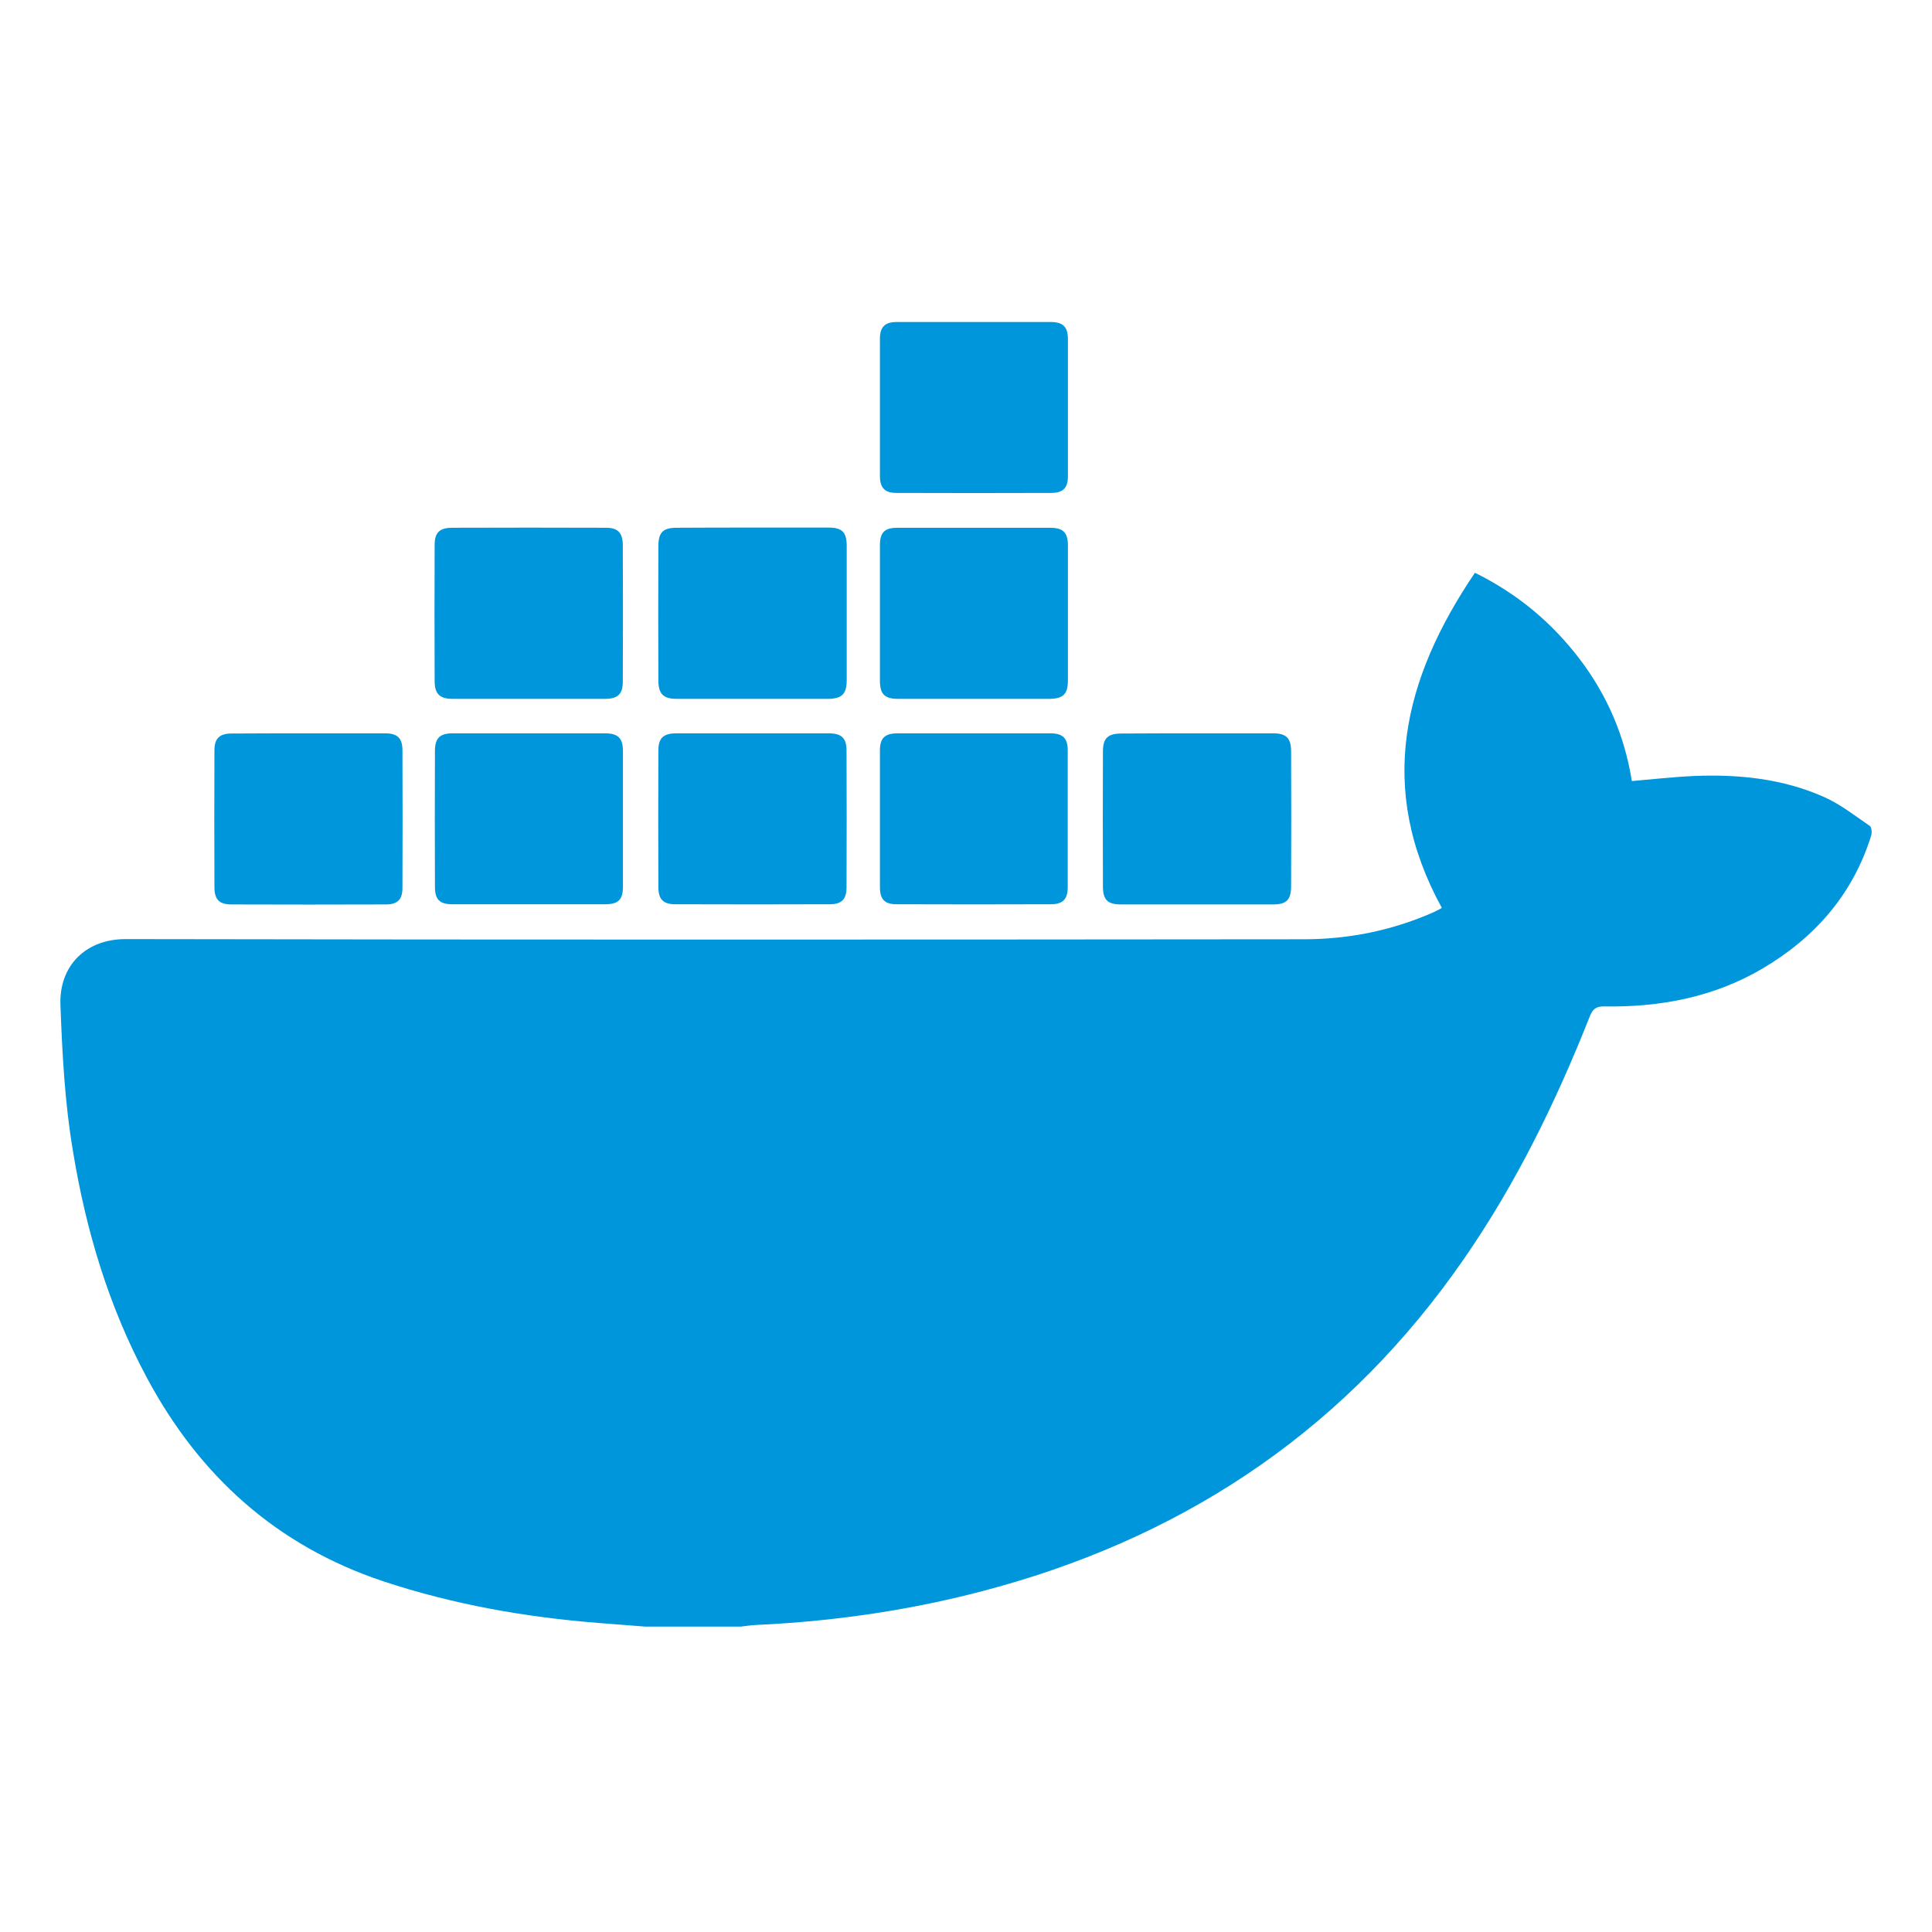
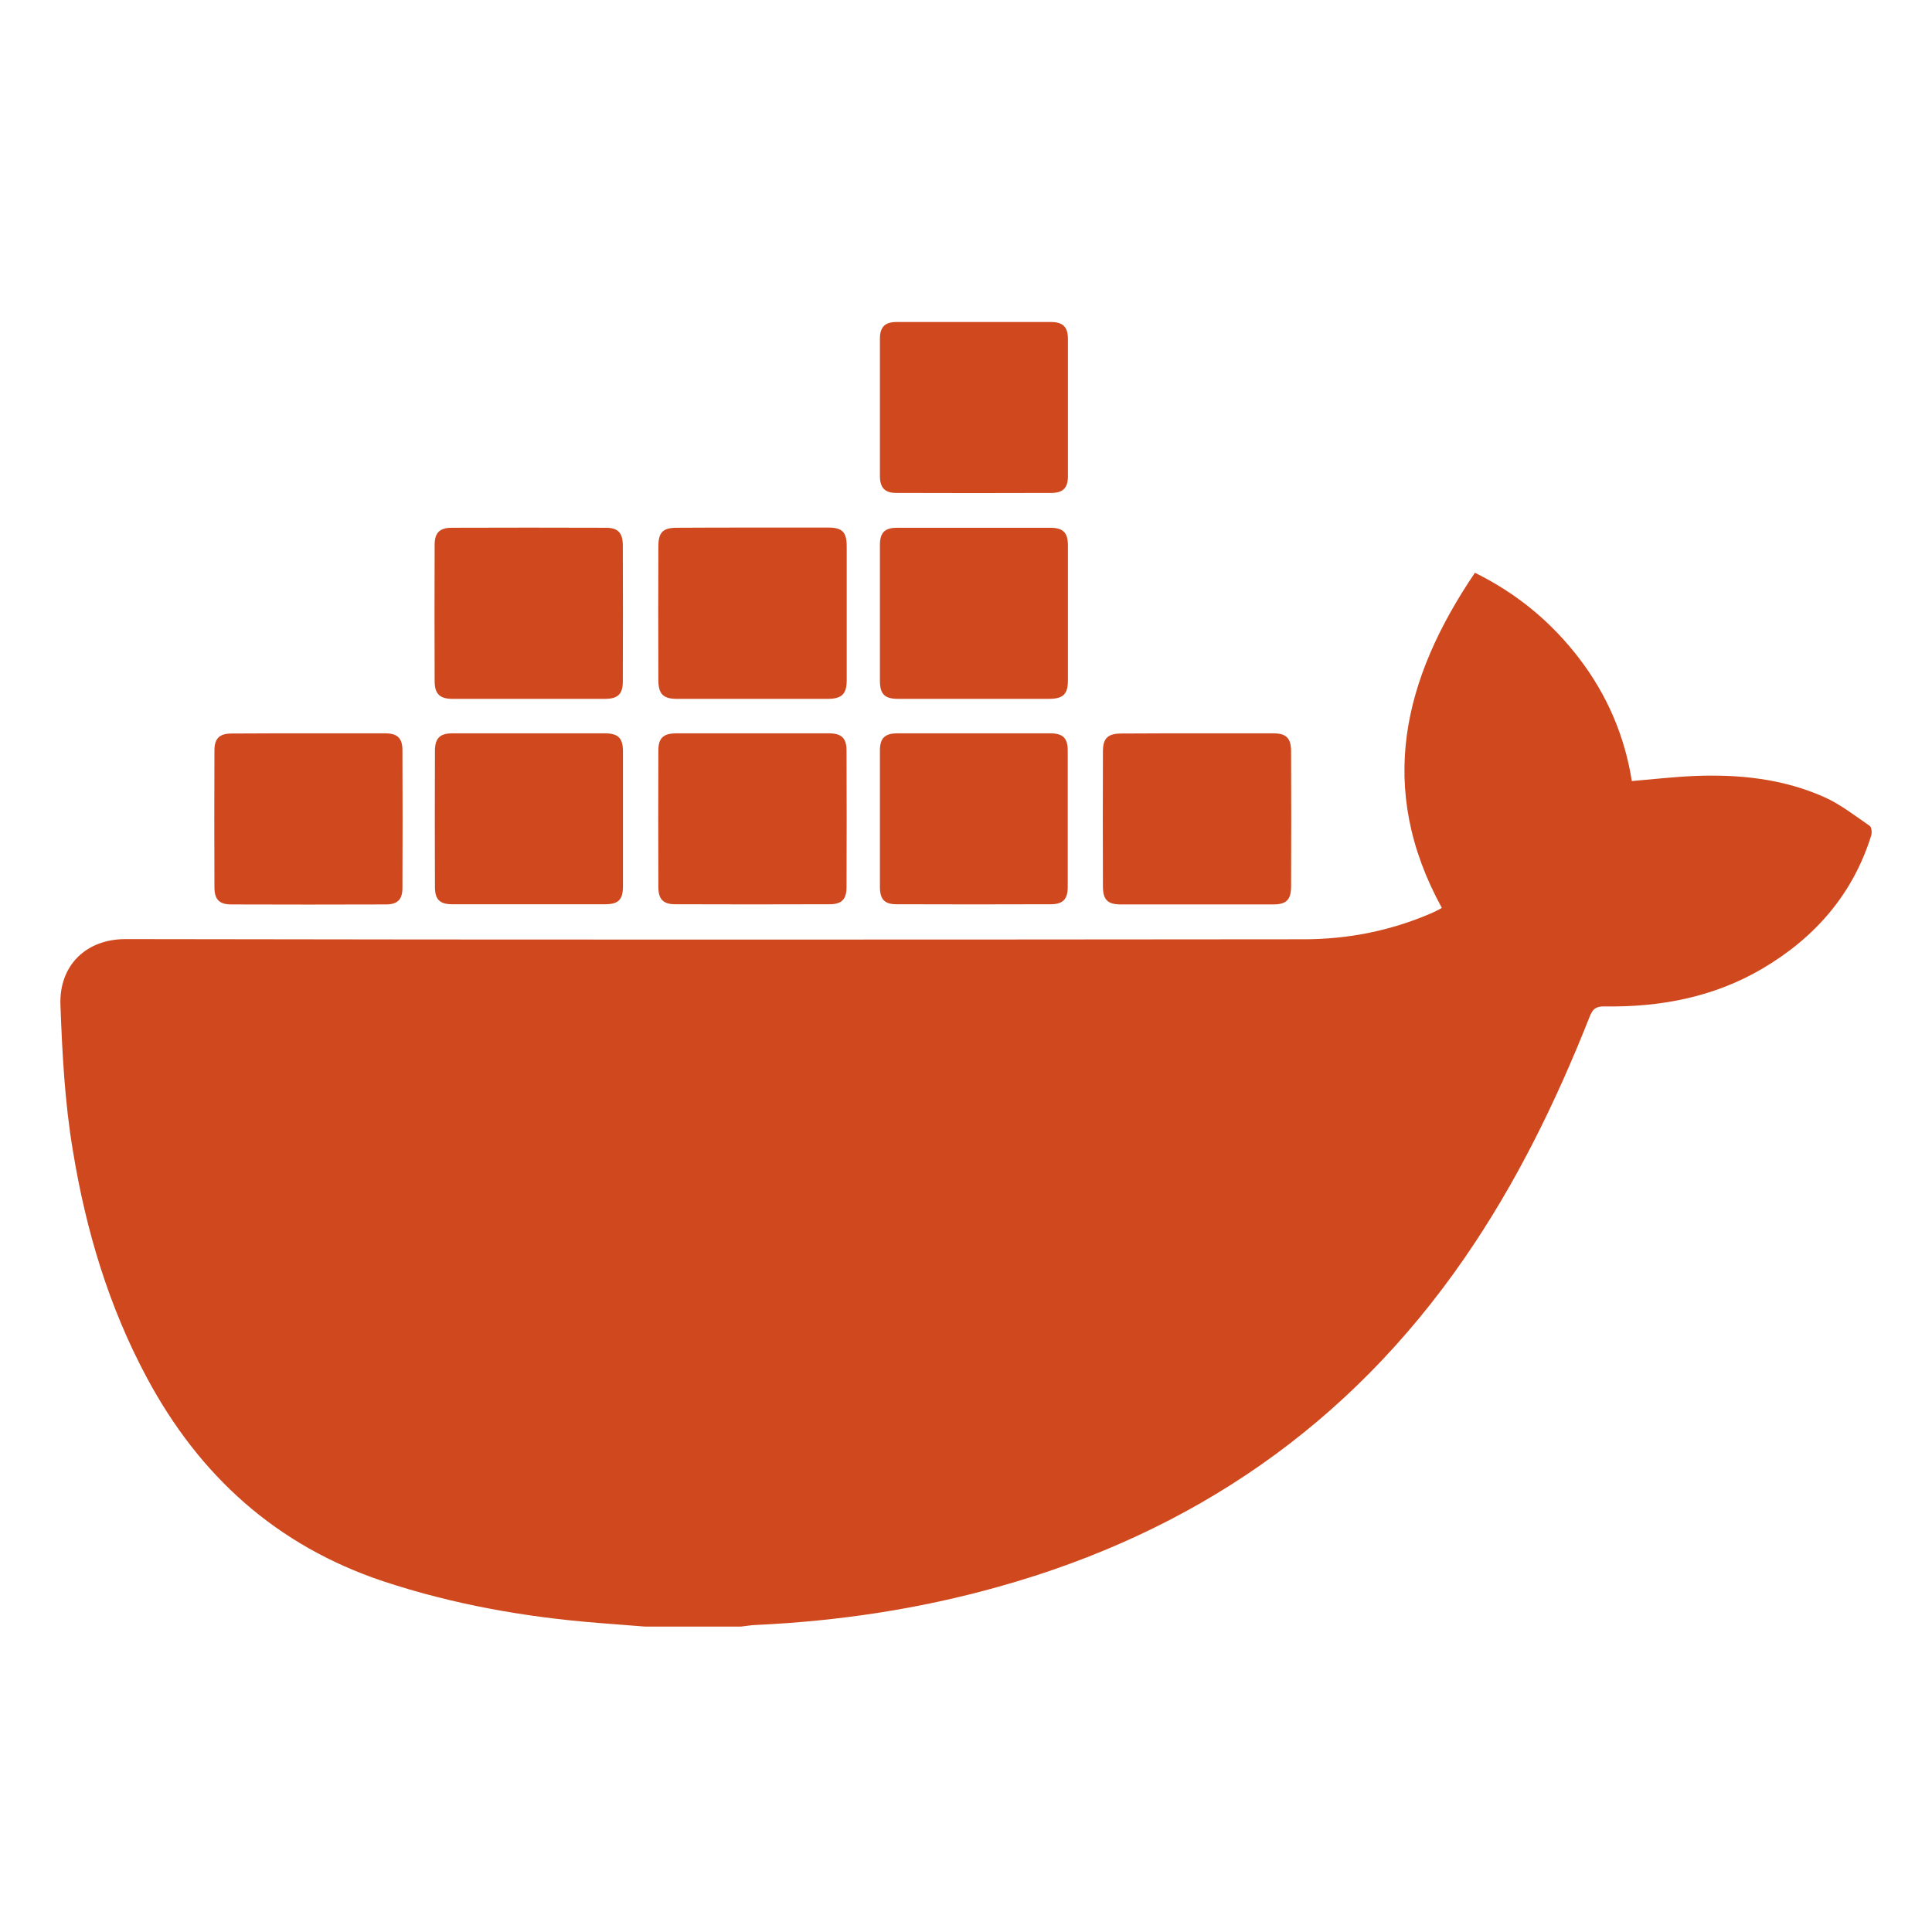
<svg xmlns="http://www.w3.org/2000/svg" width="96" height="96" viewBox="0 0 96 96" fill="none">
-   <path d="M32.06 80.825C31.288 80.762 30.515 80.707 29.742 80.644C26.096 80.356 22.521 79.725 19.036 78.571C13.745 76.804 9.91 73.341 7.296 68.455C5.401 64.921 4.269 61.134 3.623 57.185C3.218 54.787 3.093 52.361 3.003 49.936C2.931 47.971 4.278 46.663 6.236 46.663C25.755 46.699 45.273 46.69 64.782 46.672C66.982 46.672 69.12 46.249 71.15 45.365C71.285 45.302 71.42 45.239 71.554 45.167C71.59 45.149 71.626 45.122 71.644 45.112C68.375 39.153 69.731 33.716 73.288 28.46C75.408 29.506 77.105 30.93 78.489 32.743C79.863 34.546 80.734 36.584 81.084 38.81C82.144 38.72 83.168 38.603 84.192 38.558C86.411 38.468 88.593 38.693 90.641 39.604C91.45 39.964 92.168 40.532 92.905 41.037C93.004 41.1 93.022 41.38 92.977 41.524C92.061 44.454 90.165 46.609 87.552 48.142C85.135 49.557 82.477 50.053 79.719 50.008C79.288 49.999 79.135 50.153 78.992 50.513C77.321 54.733 75.345 58.79 72.758 62.531C67.036 70.817 59.258 76.145 49.629 78.841C45.686 79.95 41.662 80.554 37.566 80.744C37.315 80.753 37.063 80.798 36.812 80.825C35.231 80.825 33.65 80.825 32.06 80.825Z" fill="#0096DB" />
-   <path d="M26.294 34.726C25.028 34.726 23.752 34.726 22.486 34.726C21.857 34.726 21.606 34.483 21.597 33.87C21.588 31.607 21.588 29.344 21.597 27.081C21.597 26.468 21.839 26.233 22.441 26.224C24.992 26.215 27.552 26.215 30.103 26.224C30.704 26.224 30.938 26.468 30.947 27.081C30.956 29.344 30.956 31.607 30.947 33.87C30.947 34.492 30.695 34.726 30.058 34.726C28.8 34.726 27.552 34.726 26.294 34.726Z" fill="#0096DB" />
-   <path d="M37.402 26.215C38.66 26.215 39.908 26.215 41.166 26.215C41.849 26.215 42.073 26.441 42.073 27.144C42.073 29.362 42.073 31.58 42.073 33.797C42.073 34.483 41.831 34.717 41.157 34.726C38.651 34.726 36.136 34.726 33.63 34.726C32.956 34.726 32.714 34.483 32.714 33.797C32.705 31.58 32.705 29.362 32.714 27.144C32.714 26.45 32.947 26.224 33.63 26.224C34.887 26.215 36.145 26.215 37.402 26.215Z" fill="#0096DB" />
-   <path d="M48.384 34.726C47.127 34.726 45.878 34.726 44.621 34.726C43.965 34.726 43.723 34.492 43.723 33.834C43.723 31.589 43.723 29.335 43.723 27.09C43.723 26.459 43.956 26.224 44.594 26.224C47.118 26.224 49.642 26.224 52.166 26.224C52.831 26.224 53.064 26.459 53.064 27.108C53.064 29.344 53.064 31.571 53.064 33.806C53.064 34.492 52.831 34.717 52.148 34.726C50.89 34.726 49.642 34.726 48.384 34.726Z" fill="#0096DB" />
-   <path d="M26.283 36.439C27.54 36.439 28.798 36.439 30.055 36.439C30.711 36.439 30.954 36.674 30.954 37.332C30.954 39.568 30.954 41.804 30.954 44.04C30.954 44.707 30.729 44.932 30.064 44.932C27.54 44.932 25.008 44.932 22.483 44.932C21.846 44.932 21.612 44.698 21.612 44.067C21.603 41.813 21.603 39.568 21.612 37.314C21.612 36.683 21.855 36.439 22.483 36.439C23.741 36.439 25.008 36.439 26.283 36.439Z" fill="#0096DB" />
-   <path d="M37.42 36.439C38.678 36.439 39.926 36.439 41.184 36.439C41.813 36.439 42.064 36.674 42.064 37.296C42.073 39.559 42.073 41.822 42.064 44.085C42.064 44.689 41.822 44.932 41.22 44.932C38.669 44.941 36.109 44.941 33.558 44.932C32.956 44.932 32.714 44.689 32.714 44.076C32.705 41.813 32.705 39.55 32.714 37.287C32.714 36.664 32.974 36.439 33.612 36.439C34.887 36.439 36.154 36.439 37.42 36.439Z" fill="#0096DB" />
-   <path d="M59.501 36.439C60.759 36.439 62.007 36.439 63.265 36.439C63.911 36.439 64.154 36.674 64.154 37.341C64.163 39.577 64.163 41.804 64.154 44.04C64.154 44.707 63.92 44.941 63.265 44.941C60.741 44.941 58.217 44.941 55.693 44.941C55.037 44.941 54.804 44.707 54.804 44.049C54.795 41.813 54.795 39.586 54.804 37.35C54.804 36.674 55.046 36.448 55.738 36.448C56.995 36.439 58.244 36.439 59.501 36.439Z" fill="#0096DB" />
-   <path d="M15.317 36.439C16.592 36.439 17.859 36.439 19.134 36.439C19.745 36.439 19.997 36.674 19.997 37.278C20.006 39.559 20.006 41.84 19.997 44.121C19.997 44.698 19.754 44.941 19.17 44.941C16.61 44.95 14.059 44.95 11.499 44.941C10.898 44.941 10.655 44.698 10.655 44.085C10.646 41.822 10.646 39.55 10.655 37.287C10.655 36.692 10.907 36.448 11.508 36.448C12.775 36.439 14.041 36.439 15.317 36.439Z" fill="#0096DB" />
-   <path d="M48.42 36.439C49.678 36.439 50.926 36.439 52.184 36.439C52.813 36.439 53.055 36.674 53.055 37.296C53.055 39.559 53.055 41.822 53.055 44.085C53.055 44.68 52.813 44.932 52.211 44.932C49.66 44.941 47.1 44.941 44.549 44.932C43.947 44.932 43.723 44.68 43.723 44.076C43.723 41.813 43.723 39.55 43.723 37.287C43.723 36.683 43.965 36.448 44.567 36.439C45.851 36.439 47.136 36.439 48.42 36.439Z" fill="#0096DB" />
-   <path d="M48.402 16C49.669 16 50.944 16 52.211 16C52.813 16 53.064 16.243 53.064 16.838C53.064 19.119 53.064 21.392 53.064 23.673C53.064 24.241 52.822 24.493 52.238 24.493C49.669 24.502 47.1 24.502 44.531 24.493C43.965 24.493 43.723 24.232 43.723 23.654C43.723 21.373 43.723 19.102 43.723 16.82C43.723 16.252 43.974 16 44.549 16C45.834 16 47.118 16 48.402 16Z" fill="#0096DB" />
+   <path d="M32.06 80.825C31.288 80.761 30.515 80.707 29.742 80.644C26.096 80.356 22.521 79.725 19.036 78.571C13.745 76.803 9.91 73.341 7.296 68.455C5.401 64.921 4.269 61.134 3.623 57.185C3.218 54.786 3.093 52.361 3.003 49.936C2.931 47.971 4.278 46.663 6.236 46.663C25.755 46.699 45.273 46.69 64.782 46.672C66.982 46.672 69.12 46.248 71.15 45.365C71.285 45.302 71.42 45.239 71.554 45.166C71.59 45.148 71.626 45.121 71.644 45.112C68.375 39.153 69.731 33.716 73.288 28.46C75.408 29.506 77.105 30.93 78.489 32.742C79.863 34.546 80.734 36.583 81.084 38.81C82.144 38.72 83.168 38.603 84.192 38.558C86.411 38.468 88.593 38.693 90.641 39.604C91.45 39.964 92.168 40.532 92.905 41.037C93.004 41.1 93.022 41.38 92.977 41.524C92.061 44.454 90.165 46.609 87.552 48.142C85.135 49.557 82.477 50.053 79.719 50.008C79.288 49.999 79.135 50.152 78.992 50.513C77.321 54.732 75.345 58.79 72.758 62.531C67.036 70.817 59.258 76.145 49.629 78.841C45.686 79.95 41.662 80.554 37.566 80.743C37.315 80.752 37.063 80.798 36.812 80.825C35.231 80.825 33.65 80.825 32.06 80.825Z" fill="#D0491E" />
+   <path d="M26.294 34.726C25.028 34.726 23.752 34.726 22.486 34.726C21.857 34.726 21.606 34.483 21.597 33.87C21.588 31.607 21.588 29.344 21.597 27.081C21.597 26.468 21.839 26.233 22.441 26.224C24.992 26.215 27.552 26.215 30.103 26.224C30.704 26.224 30.938 26.468 30.947 27.081C30.956 29.344 30.956 31.607 30.947 33.87C30.947 34.492 30.695 34.726 30.058 34.726C28.8 34.726 27.552 34.726 26.294 34.726Z" fill="#D0491E" />
+   <path d="M37.402 26.215C38.66 26.215 39.908 26.215 41.166 26.215C41.849 26.215 42.073 26.44 42.073 27.143C42.073 29.361 42.073 31.579 42.073 33.797C42.073 34.483 41.831 34.717 41.157 34.726C38.651 34.726 36.136 34.726 33.63 34.726C32.956 34.726 32.714 34.483 32.714 33.797C32.705 31.579 32.705 29.361 32.714 27.143C32.714 26.449 32.947 26.224 33.63 26.224C34.887 26.215 36.145 26.215 37.402 26.215Z" fill="#D0491E" />
+   <path d="M48.384 34.726C47.127 34.726 45.878 34.726 44.621 34.726C43.965 34.726 43.723 34.492 43.723 33.834C43.723 31.589 43.723 29.335 43.723 27.09C43.723 26.459 43.956 26.224 44.594 26.224C47.118 26.224 49.642 26.224 52.166 26.224C52.831 26.224 53.064 26.459 53.064 27.108C53.064 29.344 53.064 31.571 53.064 33.806C53.064 34.492 52.831 34.717 52.148 34.726C50.89 34.726 49.642 34.726 48.384 34.726Z" fill="#D0491E" />
+   <path d="M26.283 36.439C27.54 36.439 28.798 36.439 30.055 36.439C30.711 36.439 30.954 36.673 30.954 37.331C30.954 39.568 30.954 41.803 30.954 44.039C30.954 44.707 30.729 44.932 30.064 44.932C27.54 44.932 25.008 44.932 22.483 44.932C21.846 44.932 21.612 44.698 21.612 44.066C21.603 41.812 21.603 39.568 21.612 37.313C21.612 36.682 21.855 36.439 22.483 36.439C23.741 36.439 25.008 36.439 26.283 36.439Z" fill="#D0491E" />
+   <path d="M37.42 36.439C38.678 36.439 39.926 36.439 41.184 36.439C41.813 36.439 42.064 36.673 42.064 37.295C42.073 39.559 42.073 41.822 42.064 44.084C42.064 44.689 41.822 44.932 41.22 44.932C38.669 44.941 36.109 44.941 33.558 44.932C32.956 44.932 32.714 44.689 32.714 44.075C32.705 41.812 32.705 39.55 32.714 37.286C32.714 36.664 32.974 36.439 33.612 36.439C34.887 36.439 36.154 36.439 37.42 36.439Z" fill="#D0491E" />
+   <path d="M59.501 36.439C60.759 36.439 62.007 36.439 63.265 36.439C63.911 36.439 64.154 36.673 64.154 37.341C64.163 39.577 64.163 41.803 64.154 44.039C64.154 44.707 63.92 44.941 63.265 44.941C60.741 44.941 58.217 44.941 55.693 44.941C55.037 44.941 54.804 44.707 54.804 44.048C54.795 41.812 54.795 39.586 54.804 37.35C54.804 36.673 55.046 36.448 55.738 36.448C56.995 36.439 58.244 36.439 59.501 36.439Z" fill="#D0491E" />
+   <path d="M15.317 36.439C16.592 36.439 17.859 36.439 19.134 36.439C19.745 36.439 19.997 36.673 19.997 37.278C20.006 39.559 20.006 41.84 19.997 44.121C19.997 44.698 19.754 44.941 19.17 44.941C16.61 44.95 14.059 44.95 11.499 44.941C10.898 44.941 10.655 44.698 10.655 44.084C10.646 41.822 10.646 39.55 10.655 37.286C10.655 36.691 10.907 36.448 11.508 36.448C12.775 36.439 14.041 36.439 15.317 36.439Z" fill="#D0491E" />
+   <path d="M48.42 36.439C49.678 36.439 50.926 36.439 52.184 36.439C52.813 36.439 53.055 36.673 53.055 37.295C53.055 39.559 53.055 41.822 53.055 44.084C53.055 44.68 52.813 44.932 52.211 44.932C49.66 44.941 47.1 44.941 44.549 44.932C43.947 44.932 43.723 44.68 43.723 44.075C43.723 41.812 43.723 39.55 43.723 37.286C43.723 36.682 43.965 36.448 44.567 36.439C45.851 36.439 47.136 36.439 48.42 36.439Z" fill="#D0491E" />
+   <path d="M48.402 16C49.669 16 50.944 16 52.211 16C52.813 16 53.064 16.243 53.064 16.838C53.064 19.119 53.064 21.392 53.064 23.673C53.064 24.241 52.822 24.493 52.238 24.493C49.669 24.502 47.1 24.502 44.531 24.493C43.965 24.493 43.723 24.232 43.723 23.654C43.723 21.373 43.723 19.102 43.723 16.82C43.723 16.252 43.974 16 44.549 16C45.834 16 47.118 16 48.402 16Z" fill="#D0491E" />
</svg>
